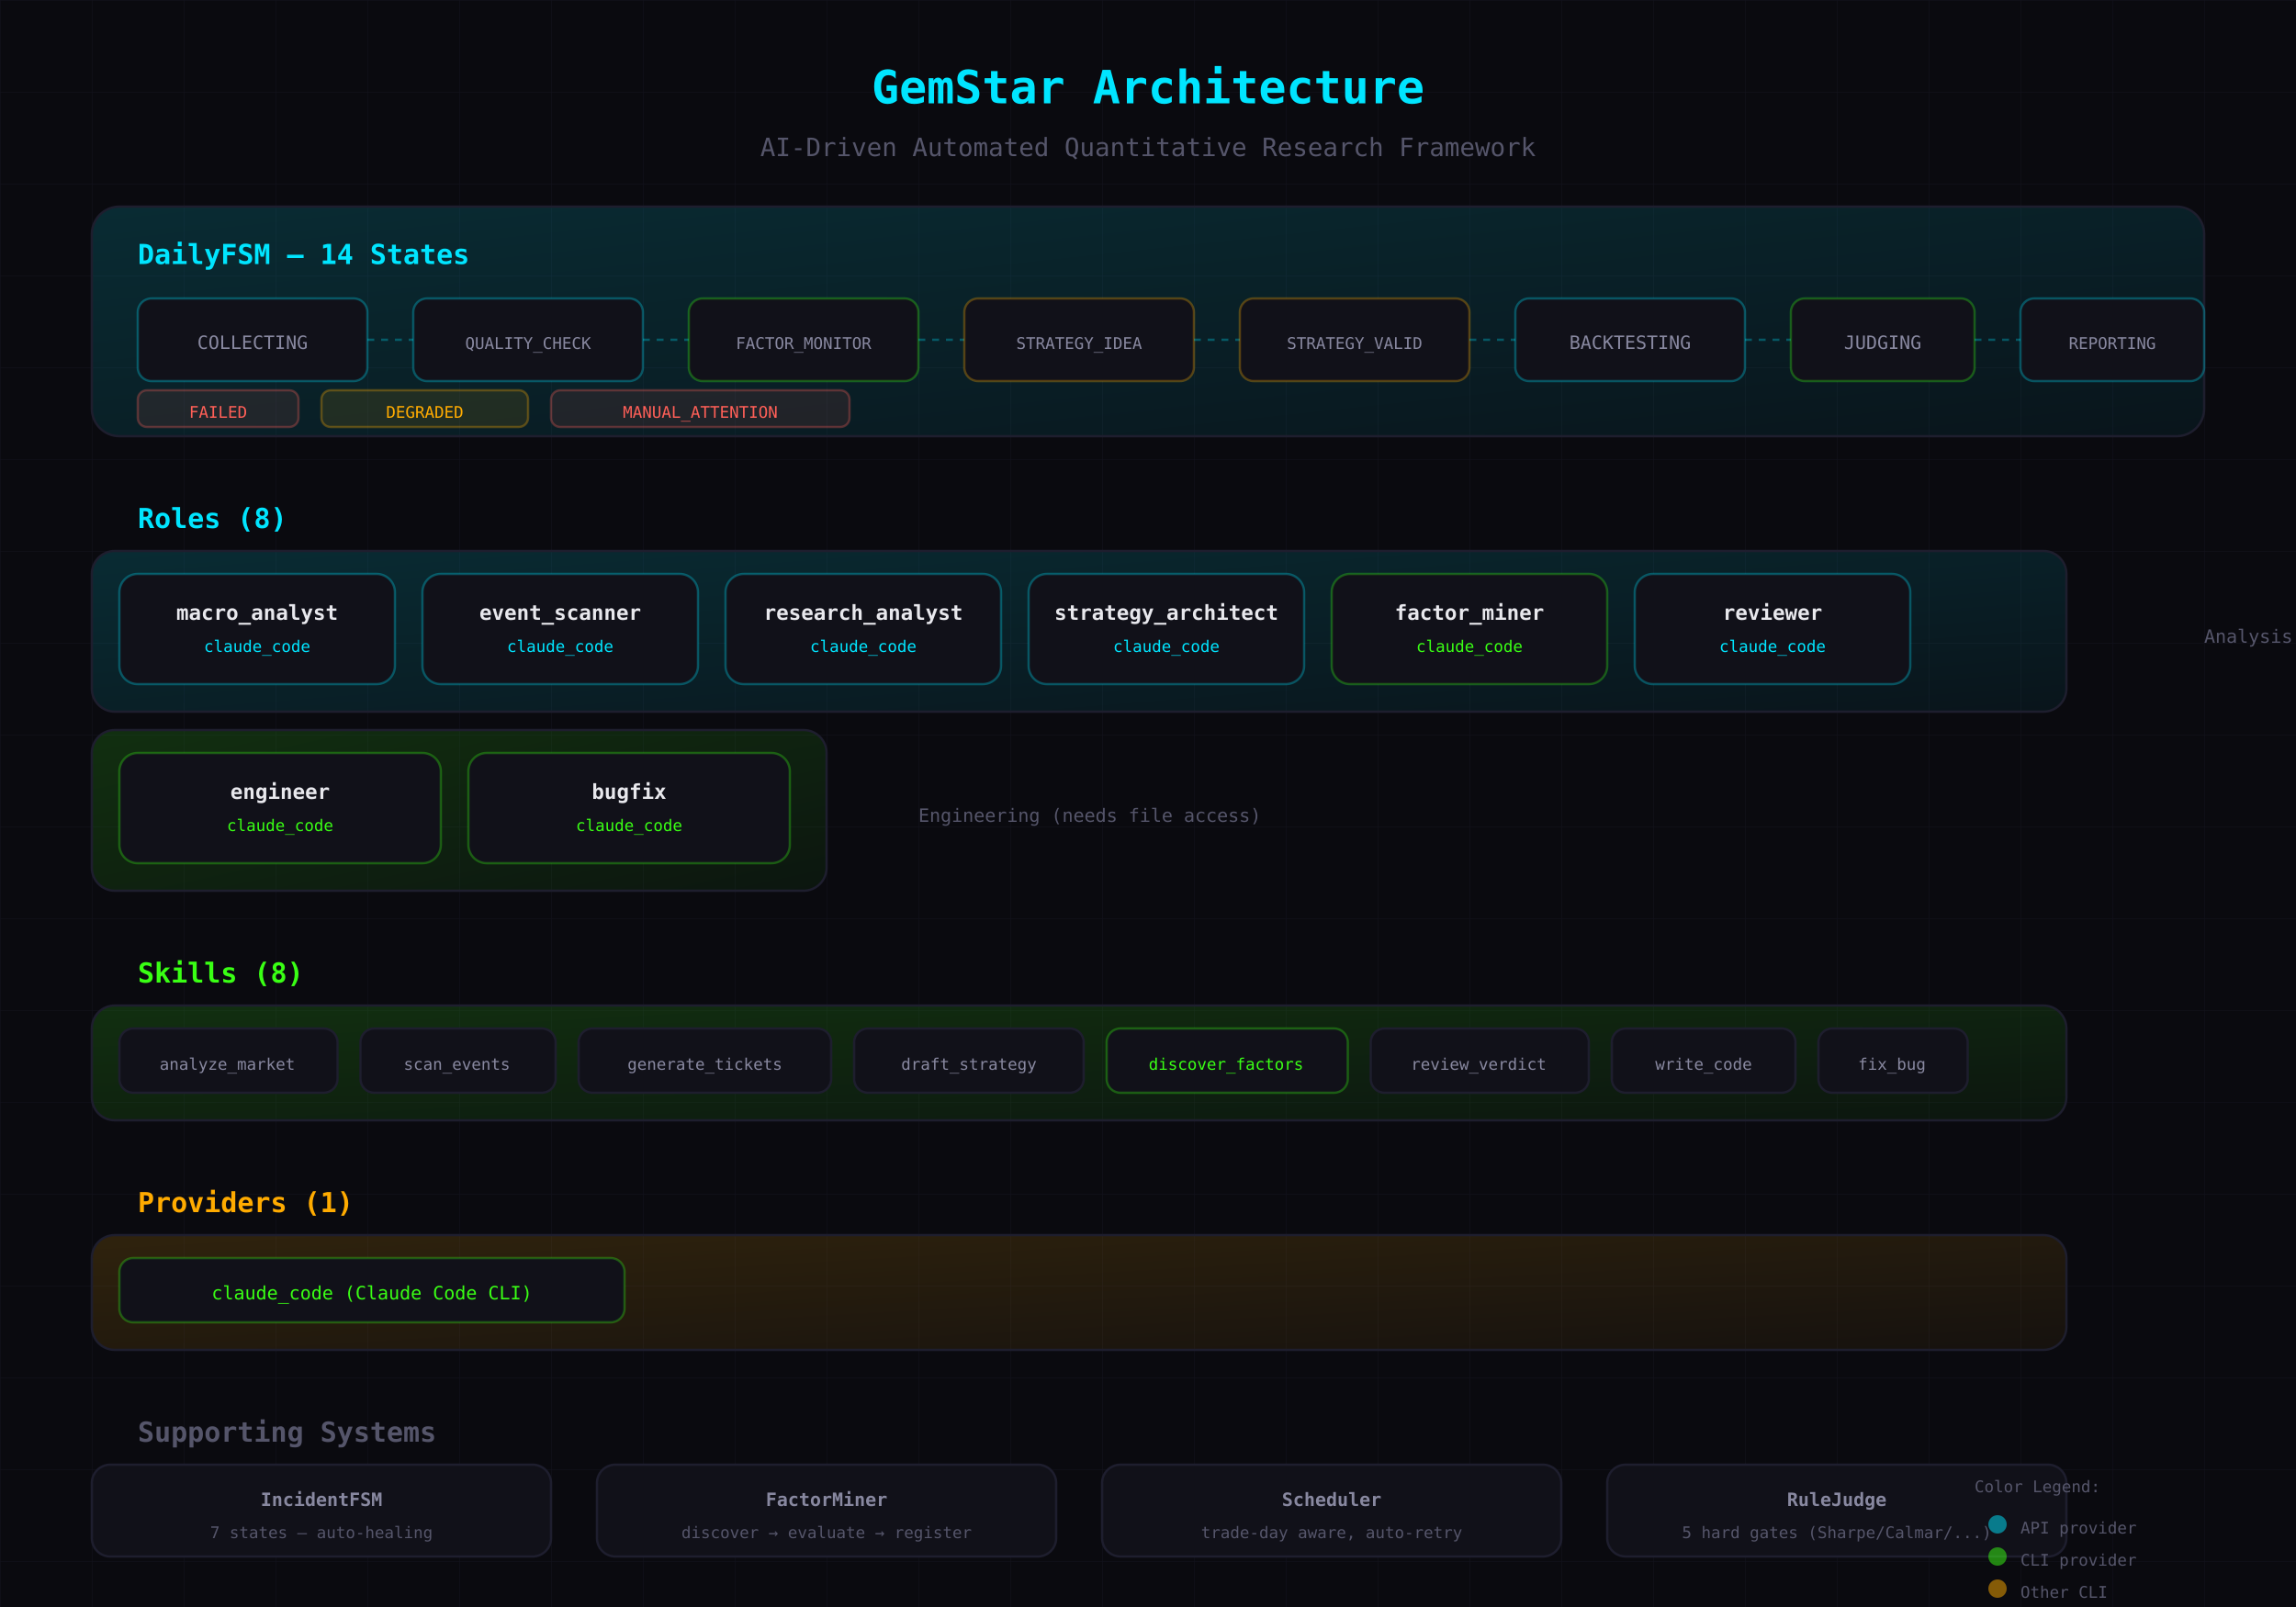
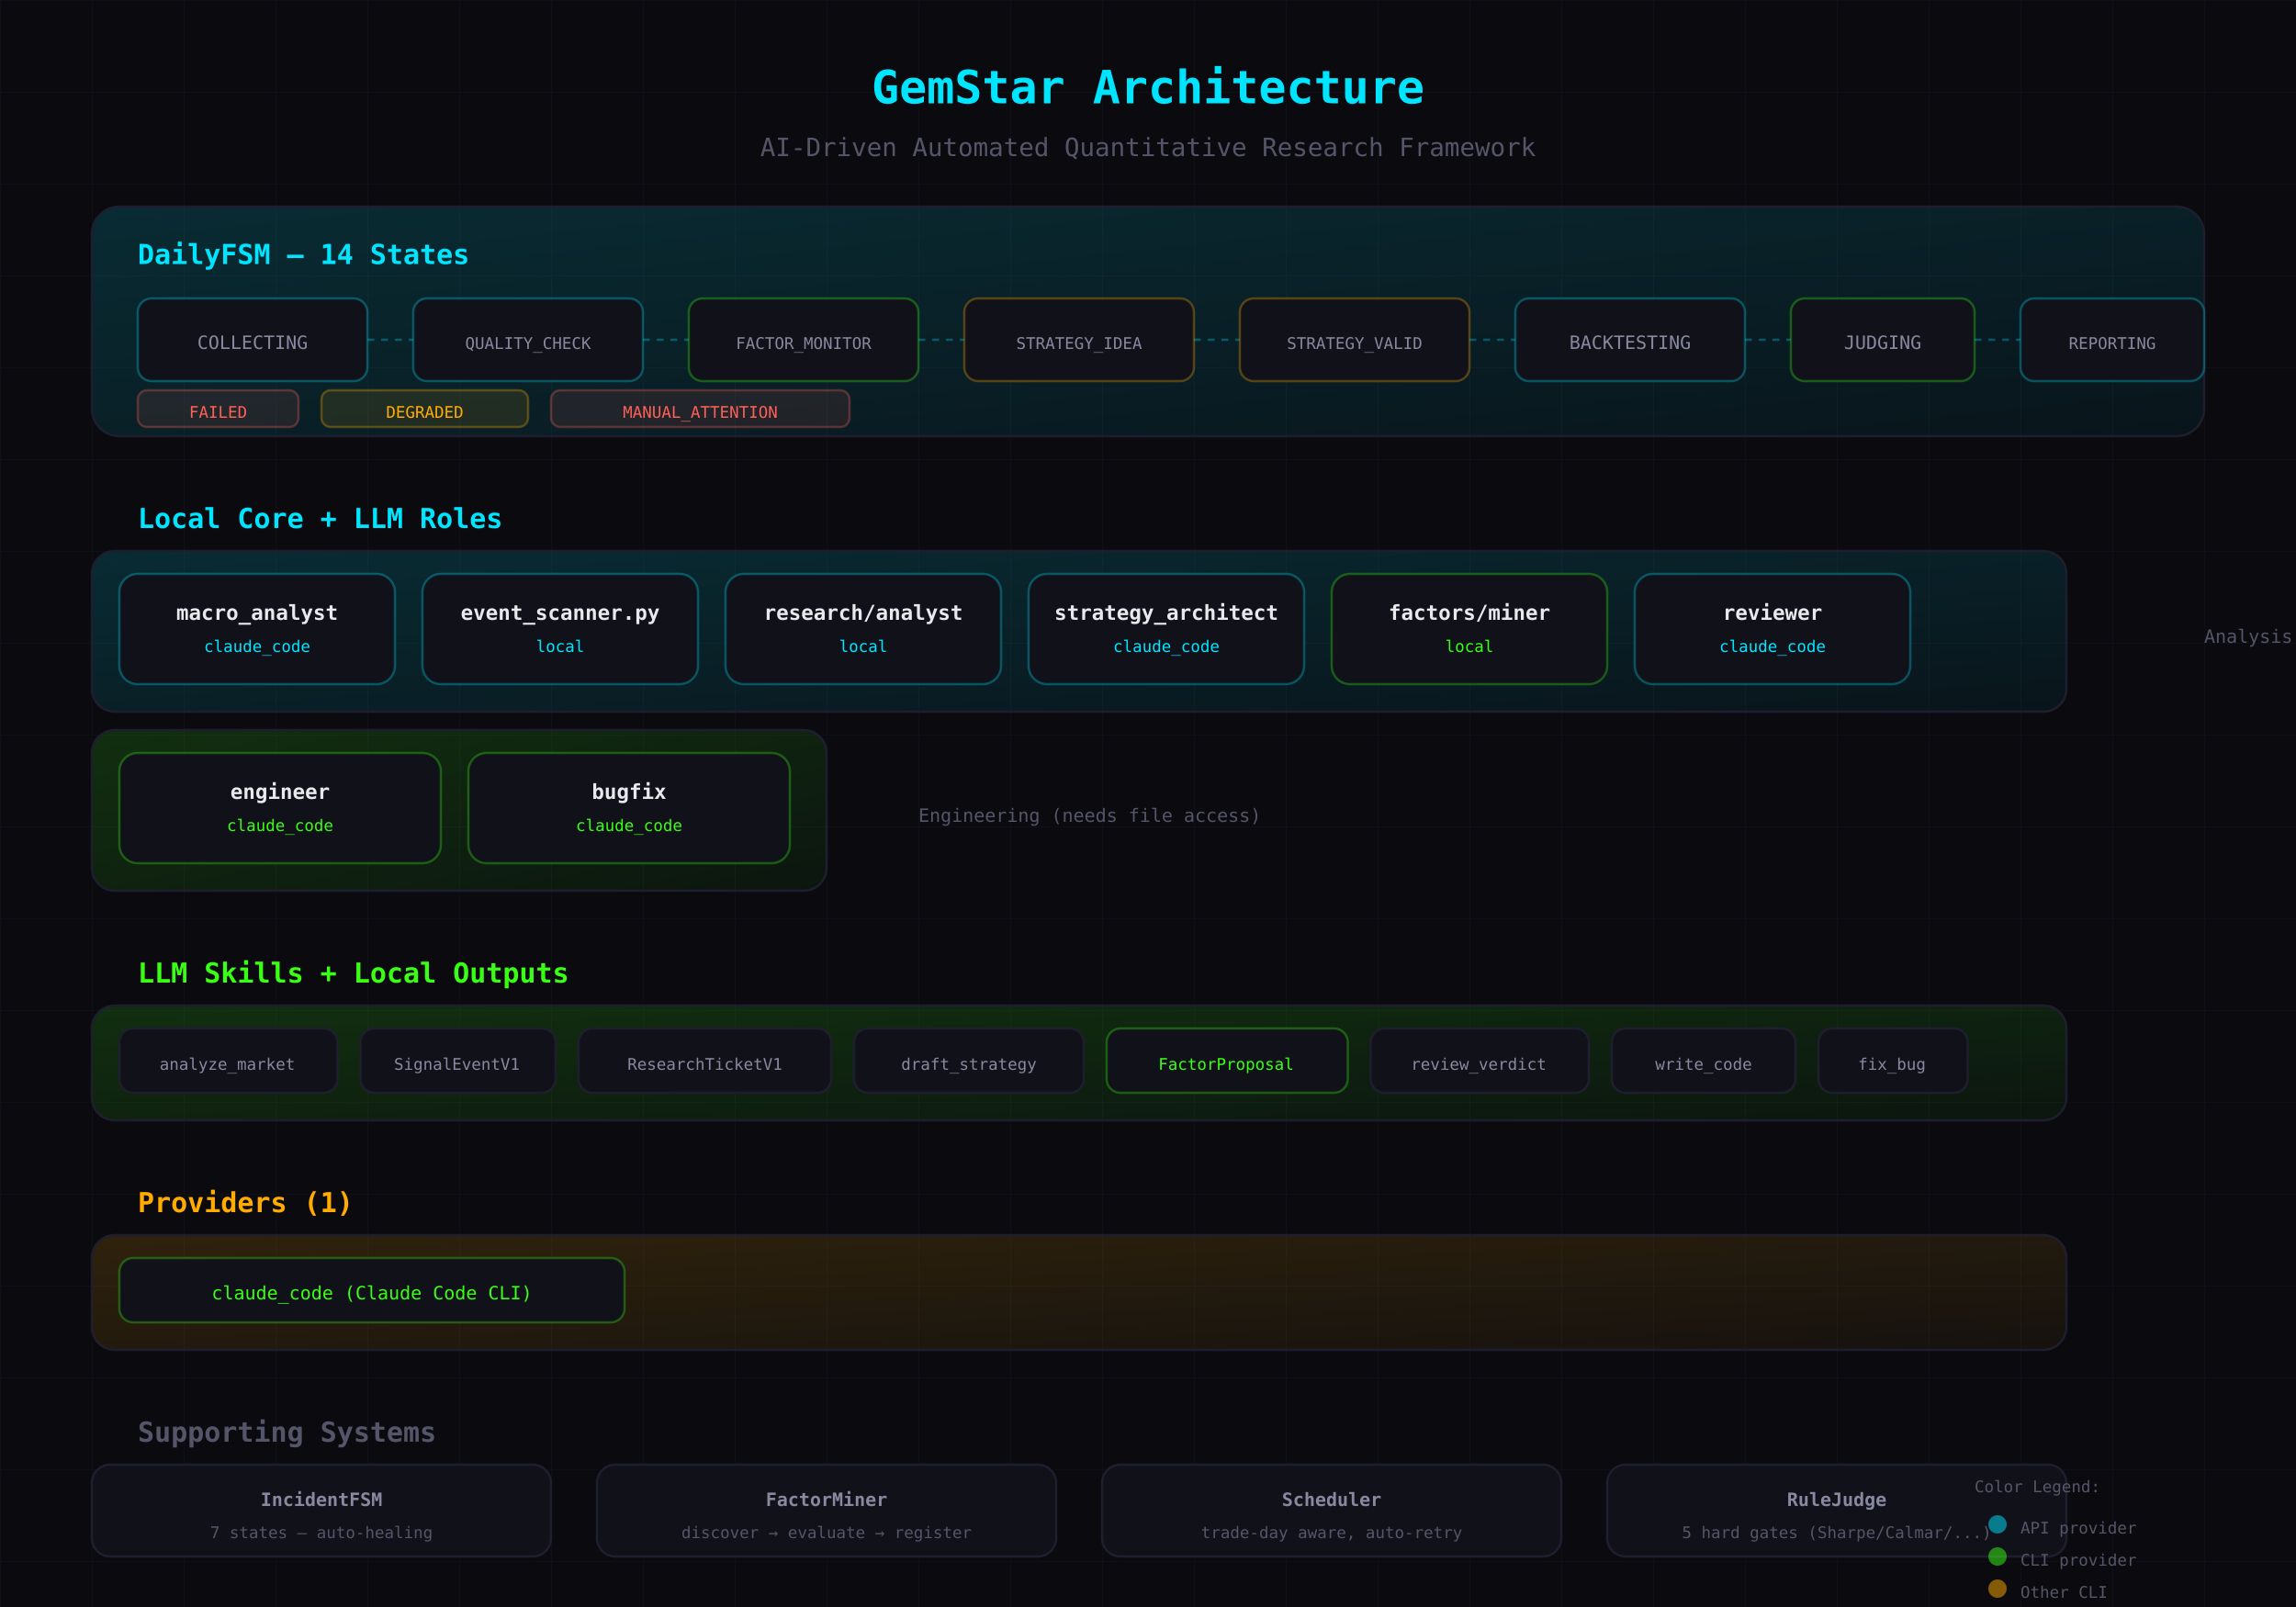
<svg xmlns="http://www.w3.org/2000/svg" viewBox="0 0 1000 700" font-family="JetBrains Mono, monospace">
  <defs>
    <linearGradient id="cyan-grad" x1="0%" y1="0%" x2="100%" y2="100%">
      <stop offset="0%" style="stop-color:#00e5ff;stop-opacity:0.15" />
      <stop offset="100%" style="stop-color:#00e5ff;stop-opacity:0.05" />
    </linearGradient>
    <linearGradient id="green-grad" x1="0%" y1="0%" x2="100%" y2="100%">
      <stop offset="0%" style="stop-color:#39ff14;stop-opacity:0.15" />
      <stop offset="100%" style="stop-color:#39ff14;stop-opacity:0.05" />
    </linearGradient>
    <linearGradient id="amber-grad" x1="0%" y1="0%" x2="100%" y2="100%">
      <stop offset="0%" style="stop-color:#ffab00;stop-opacity:0.15" />
      <stop offset="100%" style="stop-color:#ffab00;stop-opacity:0.05" />
    </linearGradient>
    <filter id="glow">
      <feGaussianBlur stdDeviation="3" result="blur" />
      <feMerge>
        <feMergeNode in="blur" />
        <feMergeNode in="SourceGraphic" />
      </feMerge>
    </filter>
  </defs>
  <rect width="1000" height="700" fill="#0a0a0f" />
  <pattern id="grid" width="40" height="40" patternUnits="userSpaceOnUse">
    <path d="M 40 0 L 0 0 0 40" fill="none" stroke="#1e1e2e" stroke-width="0.5" />
  </pattern>
  <rect width="1000" height="700" fill="url(#grid)" opacity="0.4" />
  <text x="500" y="45" text-anchor="middle" fill="#00e5ff" font-size="20" font-weight="700">GemStar Architecture</text>
  <text x="500" y="68" text-anchor="middle" fill="#55556a" font-size="11">AI-Driven Automated Quantitative Research Framework</text>
  <rect x="40" y="90" width="920" height="100" rx="12" fill="url(#cyan-grad)" stroke="#1e1e2e" />
  <text x="60" y="115" fill="#00e5ff" font-size="12" font-weight="600">DailyFSM — 14 States</text>
  <g transform="translate(60, 130)">
    <rect x="0" y="0" width="100" height="36" rx="6" fill="#111119" stroke="#00e5ff" stroke-opacity="0.3" />
    <text x="50" y="22" text-anchor="middle" fill="#8888a0" font-size="8">COLLECTING</text>
    <line x1="100" y1="18" x2="120" y2="18" stroke="#00e5ff" stroke-opacity="0.3" stroke-dasharray="3" />
    <rect x="120" y="0" width="100" height="36" rx="6" fill="#111119" stroke="#00e5ff" stroke-opacity="0.3" />
    <text x="170" y="22" text-anchor="middle" fill="#8888a0" font-size="7">QUALITY_CHECK</text>
    <line x1="220" y1="18" x2="240" y2="18" stroke="#00e5ff" stroke-opacity="0.3" stroke-dasharray="3" />
    <rect x="240" y="0" width="100" height="36" rx="6" fill="#111119" stroke="#39ff14" stroke-opacity="0.3" />
    <text x="290" y="22" text-anchor="middle" fill="#8888a0" font-size="7">FACTOR_MONITOR</text>
    <line x1="340" y1="18" x2="360" y2="18" stroke="#00e5ff" stroke-opacity="0.3" stroke-dasharray="3" />
    <rect x="360" y="0" width="100" height="36" rx="6" fill="#111119" stroke="#ffab00" stroke-opacity="0.3" />
    <text x="410" y="22" text-anchor="middle" fill="#8888a0" font-size="7">STRATEGY_IDEA</text>
    <line x1="460" y1="18" x2="480" y2="18" stroke="#00e5ff" stroke-opacity="0.3" stroke-dasharray="3" />
    <rect x="480" y="0" width="100" height="36" rx="6" fill="#111119" stroke="#ffab00" stroke-opacity="0.3" />
    <text x="530" y="22" text-anchor="middle" fill="#8888a0" font-size="7">STRATEGY_VALID</text>
    <line x1="580" y1="18" x2="600" y2="18" stroke="#00e5ff" stroke-opacity="0.3" stroke-dasharray="3" />
    <rect x="600" y="0" width="100" height="36" rx="6" fill="#111119" stroke="#00e5ff" stroke-opacity="0.3" />
    <text x="650" y="22" text-anchor="middle" fill="#8888a0" font-size="8">BACKTESTING</text>
    <line x1="700" y1="18" x2="720" y2="18" stroke="#00e5ff" stroke-opacity="0.3" stroke-dasharray="3" />
    <rect x="720" y="0" width="80" height="36" rx="6" fill="#111119" stroke="#39ff14" stroke-opacity="0.3" />
    <text x="760" y="22" text-anchor="middle" fill="#8888a0" font-size="8">JUDGING</text>
    <line x1="800" y1="18" x2="820" y2="18" stroke="#00e5ff" stroke-opacity="0.3" stroke-dasharray="3" />
    <rect x="820" y="0" width="80" height="36" rx="6" fill="#111119" stroke="#00e5ff" stroke-opacity="0.3" />
    <text x="860" y="22" text-anchor="middle" fill="#8888a0" font-size="7">REPORTING</text>
  </g>
  <g transform="translate(60, 170)">
    <rect x="0" y="0" width="70" height="16" rx="4" fill="#ff5f57" fill-opacity="0.1" stroke="#ff5f57" stroke-opacity="0.3" />
    <text x="35" y="12" text-anchor="middle" fill="#ff5f57" font-size="7">FAILED</text>
    <rect x="80" y="0" width="90" height="16" rx="4" fill="#ffab00" fill-opacity="0.1" stroke="#ffab00" stroke-opacity="0.3" />
    <text x="125" y="12" text-anchor="middle" fill="#ffab00" font-size="7">DEGRADED</text>
    <rect x="180" y="0" width="130" height="16" rx="4" fill="#ff5f57" fill-opacity="0.1" stroke="#ff5f57" stroke-opacity="0.3" />
    <text x="245" y="12" text-anchor="middle" fill="#ff5f57" font-size="7">MANUAL_ATTENTION</text>
  </g>
-   <text x="60" y="230" fill="#00e5ff" font-size="12" font-weight="600">Roles (8)</text>
+   <text x="60" y="230" fill="#00e5ff" font-size="12" font-weight="600">Local Core + LLM Roles</text>
  <g transform="translate(40, 240)">
    <rect x="0" y="0" width="860" height="70" rx="10" fill="url(#cyan-grad)" stroke="#1e1e2e" />
    <rect x="12" y="10" width="120" height="48" rx="8" fill="#111119" stroke="#00e5ff" stroke-opacity="0.3" />
    <text x="72" y="30" text-anchor="middle" fill="#e8e8ed" font-size="9" font-weight="600">macro_analyst</text>
    <text x="72" y="44" text-anchor="middle" fill="#00e5ff" font-size="7">claude_code</text>
    <rect x="144" y="10" width="120" height="48" rx="8" fill="#111119" stroke="#00e5ff" stroke-opacity="0.3" />
-     <text x="204" y="30" text-anchor="middle" fill="#e8e8ed" font-size="9" font-weight="600">event_scanner</text>
-     <text x="204" y="44" text-anchor="middle" fill="#00e5ff" font-size="7">claude_code</text>
+     <text x="204" y="30" text-anchor="middle" fill="#e8e8ed" font-size="9" font-weight="600">event_scanner.py</text>
+     <text x="204" y="44" text-anchor="middle" fill="#00e5ff" font-size="7">local</text>
    <rect x="276" y="10" width="120" height="48" rx="8" fill="#111119" stroke="#00e5ff" stroke-opacity="0.3" />
-     <text x="336" y="30" text-anchor="middle" fill="#e8e8ed" font-size="9" font-weight="600">research_analyst</text>
-     <text x="336" y="44" text-anchor="middle" fill="#00e5ff" font-size="7">claude_code</text>
+     <text x="336" y="30" text-anchor="middle" fill="#e8e8ed" font-size="9" font-weight="600">research/analyst</text>
+     <text x="336" y="44" text-anchor="middle" fill="#00e5ff" font-size="7">local</text>
    <rect x="408" y="10" width="120" height="48" rx="8" fill="#111119" stroke="#00e5ff" stroke-opacity="0.3" />
    <text x="468" y="30" text-anchor="middle" fill="#e8e8ed" font-size="9" font-weight="600">strategy_architect</text>
    <text x="468" y="44" text-anchor="middle" fill="#00e5ff" font-size="7">claude_code</text>
    <rect x="540" y="10" width="120" height="48" rx="8" fill="#111119" stroke="#39ff14" stroke-opacity="0.3" />
-     <text x="600" y="30" text-anchor="middle" fill="#e8e8ed" font-size="9" font-weight="600">factor_miner</text>
-     <text x="600" y="44" text-anchor="middle" fill="#39ff14" font-size="7">claude_code</text>
+     <text x="600" y="30" text-anchor="middle" fill="#e8e8ed" font-size="9" font-weight="600">factors/miner</text>
+     <text x="600" y="44" text-anchor="middle" fill="#39ff14" font-size="7">local</text>
    <rect x="672" y="10" width="120" height="48" rx="8" fill="#111119" stroke="#00e5ff" stroke-opacity="0.3" />
    <text x="732" y="30" text-anchor="middle" fill="#e8e8ed" font-size="9" font-weight="600">reviewer</text>
    <text x="732" y="44" text-anchor="middle" fill="#00e5ff" font-size="7">claude_code</text>
    <text x="920" y="40" fill="#55556a" font-size="8">Analysis</text>
  </g>
  <g transform="translate(40, 318)">
    <rect x="0" y="0" width="320" height="70" rx="10" fill="url(#green-grad)" stroke="#1e1e2e" />
    <rect x="12" y="10" width="140" height="48" rx="8" fill="#111119" stroke="#39ff14" stroke-opacity="0.3" />
    <text x="82" y="30" text-anchor="middle" fill="#e8e8ed" font-size="9" font-weight="600">engineer</text>
    <text x="82" y="44" text-anchor="middle" fill="#39ff14" font-size="7">claude_code</text>
    <rect x="164" y="10" width="140" height="48" rx="8" fill="#111119" stroke="#39ff14" stroke-opacity="0.3" />
    <text x="234" y="30" text-anchor="middle" fill="#e8e8ed" font-size="9" font-weight="600">bugfix</text>
    <text x="234" y="44" text-anchor="middle" fill="#39ff14" font-size="7">claude_code</text>
    <text x="360" y="40" fill="#55556a" font-size="8">Engineering (needs file access)</text>
  </g>
-   <text x="60" y="428" fill="#39ff14" font-size="12" font-weight="600">Skills (8)</text>
+   <text x="60" y="428" fill="#39ff14" font-size="12" font-weight="600">LLM Skills + Local Outputs</text>
  <g transform="translate(40, 438)">
    <rect x="0" y="0" width="860" height="50" rx="10" fill="url(#green-grad)" stroke="#1e1e2e" />
    <rect x="12" y="10" width="95" height="28" rx="6" fill="#111119" stroke="#1e1e2e" />
    <text x="59" y="28" text-anchor="middle" fill="#8888a0" font-size="7">analyze_market</text>
    <rect x="117" y="10" width="85" height="28" rx="6" fill="#111119" stroke="#1e1e2e" />
-     <text x="159" y="28" text-anchor="middle" fill="#8888a0" font-size="7">scan_events</text>
+     <text x="159" y="28" text-anchor="middle" fill="#8888a0" font-size="7">SignalEventV1</text>
    <rect x="212" y="10" width="110" height="28" rx="6" fill="#111119" stroke="#1e1e2e" />
-     <text x="267" y="28" text-anchor="middle" fill="#8888a0" font-size="7">generate_tickets</text>
+     <text x="267" y="28" text-anchor="middle" fill="#8888a0" font-size="7">ResearchTicketV1</text>
    <rect x="332" y="10" width="100" height="28" rx="6" fill="#111119" stroke="#1e1e2e" />
    <text x="382" y="28" text-anchor="middle" fill="#8888a0" font-size="7">draft_strategy</text>
    <rect x="442" y="10" width="105" height="28" rx="6" fill="#111119" stroke="#39ff14" stroke-opacity="0.3" />
-     <text x="494" y="28" text-anchor="middle" fill="#39ff14" font-size="7">discover_factors</text>
+     <text x="494" y="28" text-anchor="middle" fill="#39ff14" font-size="7">FactorProposal</text>
    <rect x="557" y="10" width="95" height="28" rx="6" fill="#111119" stroke="#1e1e2e" />
    <text x="604" y="28" text-anchor="middle" fill="#8888a0" font-size="7">review_verdict</text>
    <rect x="662" y="10" width="80" height="28" rx="6" fill="#111119" stroke="#1e1e2e" />
    <text x="702" y="28" text-anchor="middle" fill="#8888a0" font-size="7">write_code</text>
    <rect x="752" y="10" width="65" height="28" rx="6" fill="#111119" stroke="#1e1e2e" />
    <text x="784" y="28" text-anchor="middle" fill="#8888a0" font-size="7">fix_bug</text>
  </g>
  <text x="60" y="528" fill="#ffab00" font-size="12" font-weight="600">Providers (1)</text>
  <g transform="translate(40, 538)">
    <rect x="0" y="0" width="860" height="50" rx="10" fill="url(#amber-grad)" stroke="#1e1e2e" />
    <rect x="12" y="10" width="220" height="28" rx="6" fill="#111119" stroke="#39ff14" stroke-opacity="0.3" />
    <text x="122" y="28" text-anchor="middle" fill="#39ff14" font-size="8">claude_code (Claude Code CLI)</text>
  </g>
  <text x="60" y="628" fill="#55556a" font-size="12" font-weight="600">Supporting Systems</text>
  <g transform="translate(40, 638)">
    <rect x="0" y="0" width="200" height="40" rx="8" fill="#111119" stroke="#1e1e2e" />
    <text x="100" y="18" text-anchor="middle" fill="#8888a0" font-size="8" font-weight="600">IncidentFSM</text>
    <text x="100" y="32" text-anchor="middle" fill="#55556a" font-size="7">7 states — auto-healing</text>
    <rect x="220" y="0" width="200" height="40" rx="8" fill="#111119" stroke="#1e1e2e" />
    <text x="320" y="18" text-anchor="middle" fill="#8888a0" font-size="8" font-weight="600">FactorMiner</text>
    <text x="320" y="32" text-anchor="middle" fill="#55556a" font-size="7">discover → evaluate → register</text>
    <rect x="440" y="0" width="200" height="40" rx="8" fill="#111119" stroke="#1e1e2e" />
    <text x="540" y="18" text-anchor="middle" fill="#8888a0" font-size="8" font-weight="600">Scheduler</text>
    <text x="540" y="32" text-anchor="middle" fill="#55556a" font-size="7">trade-day aware, auto-retry</text>
    <rect x="660" y="0" width="200" height="40" rx="8" fill="#111119" stroke="#1e1e2e" />
    <text x="760" y="18" text-anchor="middle" fill="#8888a0" font-size="8" font-weight="600">RuleJudge</text>
    <text x="760" y="32" text-anchor="middle" fill="#55556a" font-size="7">5 hard gates (Sharpe/Calmar/...)</text>
  </g>
  <g transform="translate(860, 638)">
    <text x="0" y="12" fill="#55556a" font-size="7">Color Legend:</text>
    <circle cx="10" cy="26" r="4" fill="#00e5ff" opacity="0.5" />
    <text x="20" y="30" fill="#55556a" font-size="7">API provider</text>
    <circle cx="10" cy="40" r="4" fill="#39ff14" opacity="0.5" />
    <text x="20" y="44" fill="#55556a" font-size="7">CLI provider</text>
    <circle cx="10" cy="54" r="4" fill="#ffab00" opacity="0.5" />
    <text x="20" y="58" fill="#55556a" font-size="7">Other CLI</text>
  </g>
</svg>
